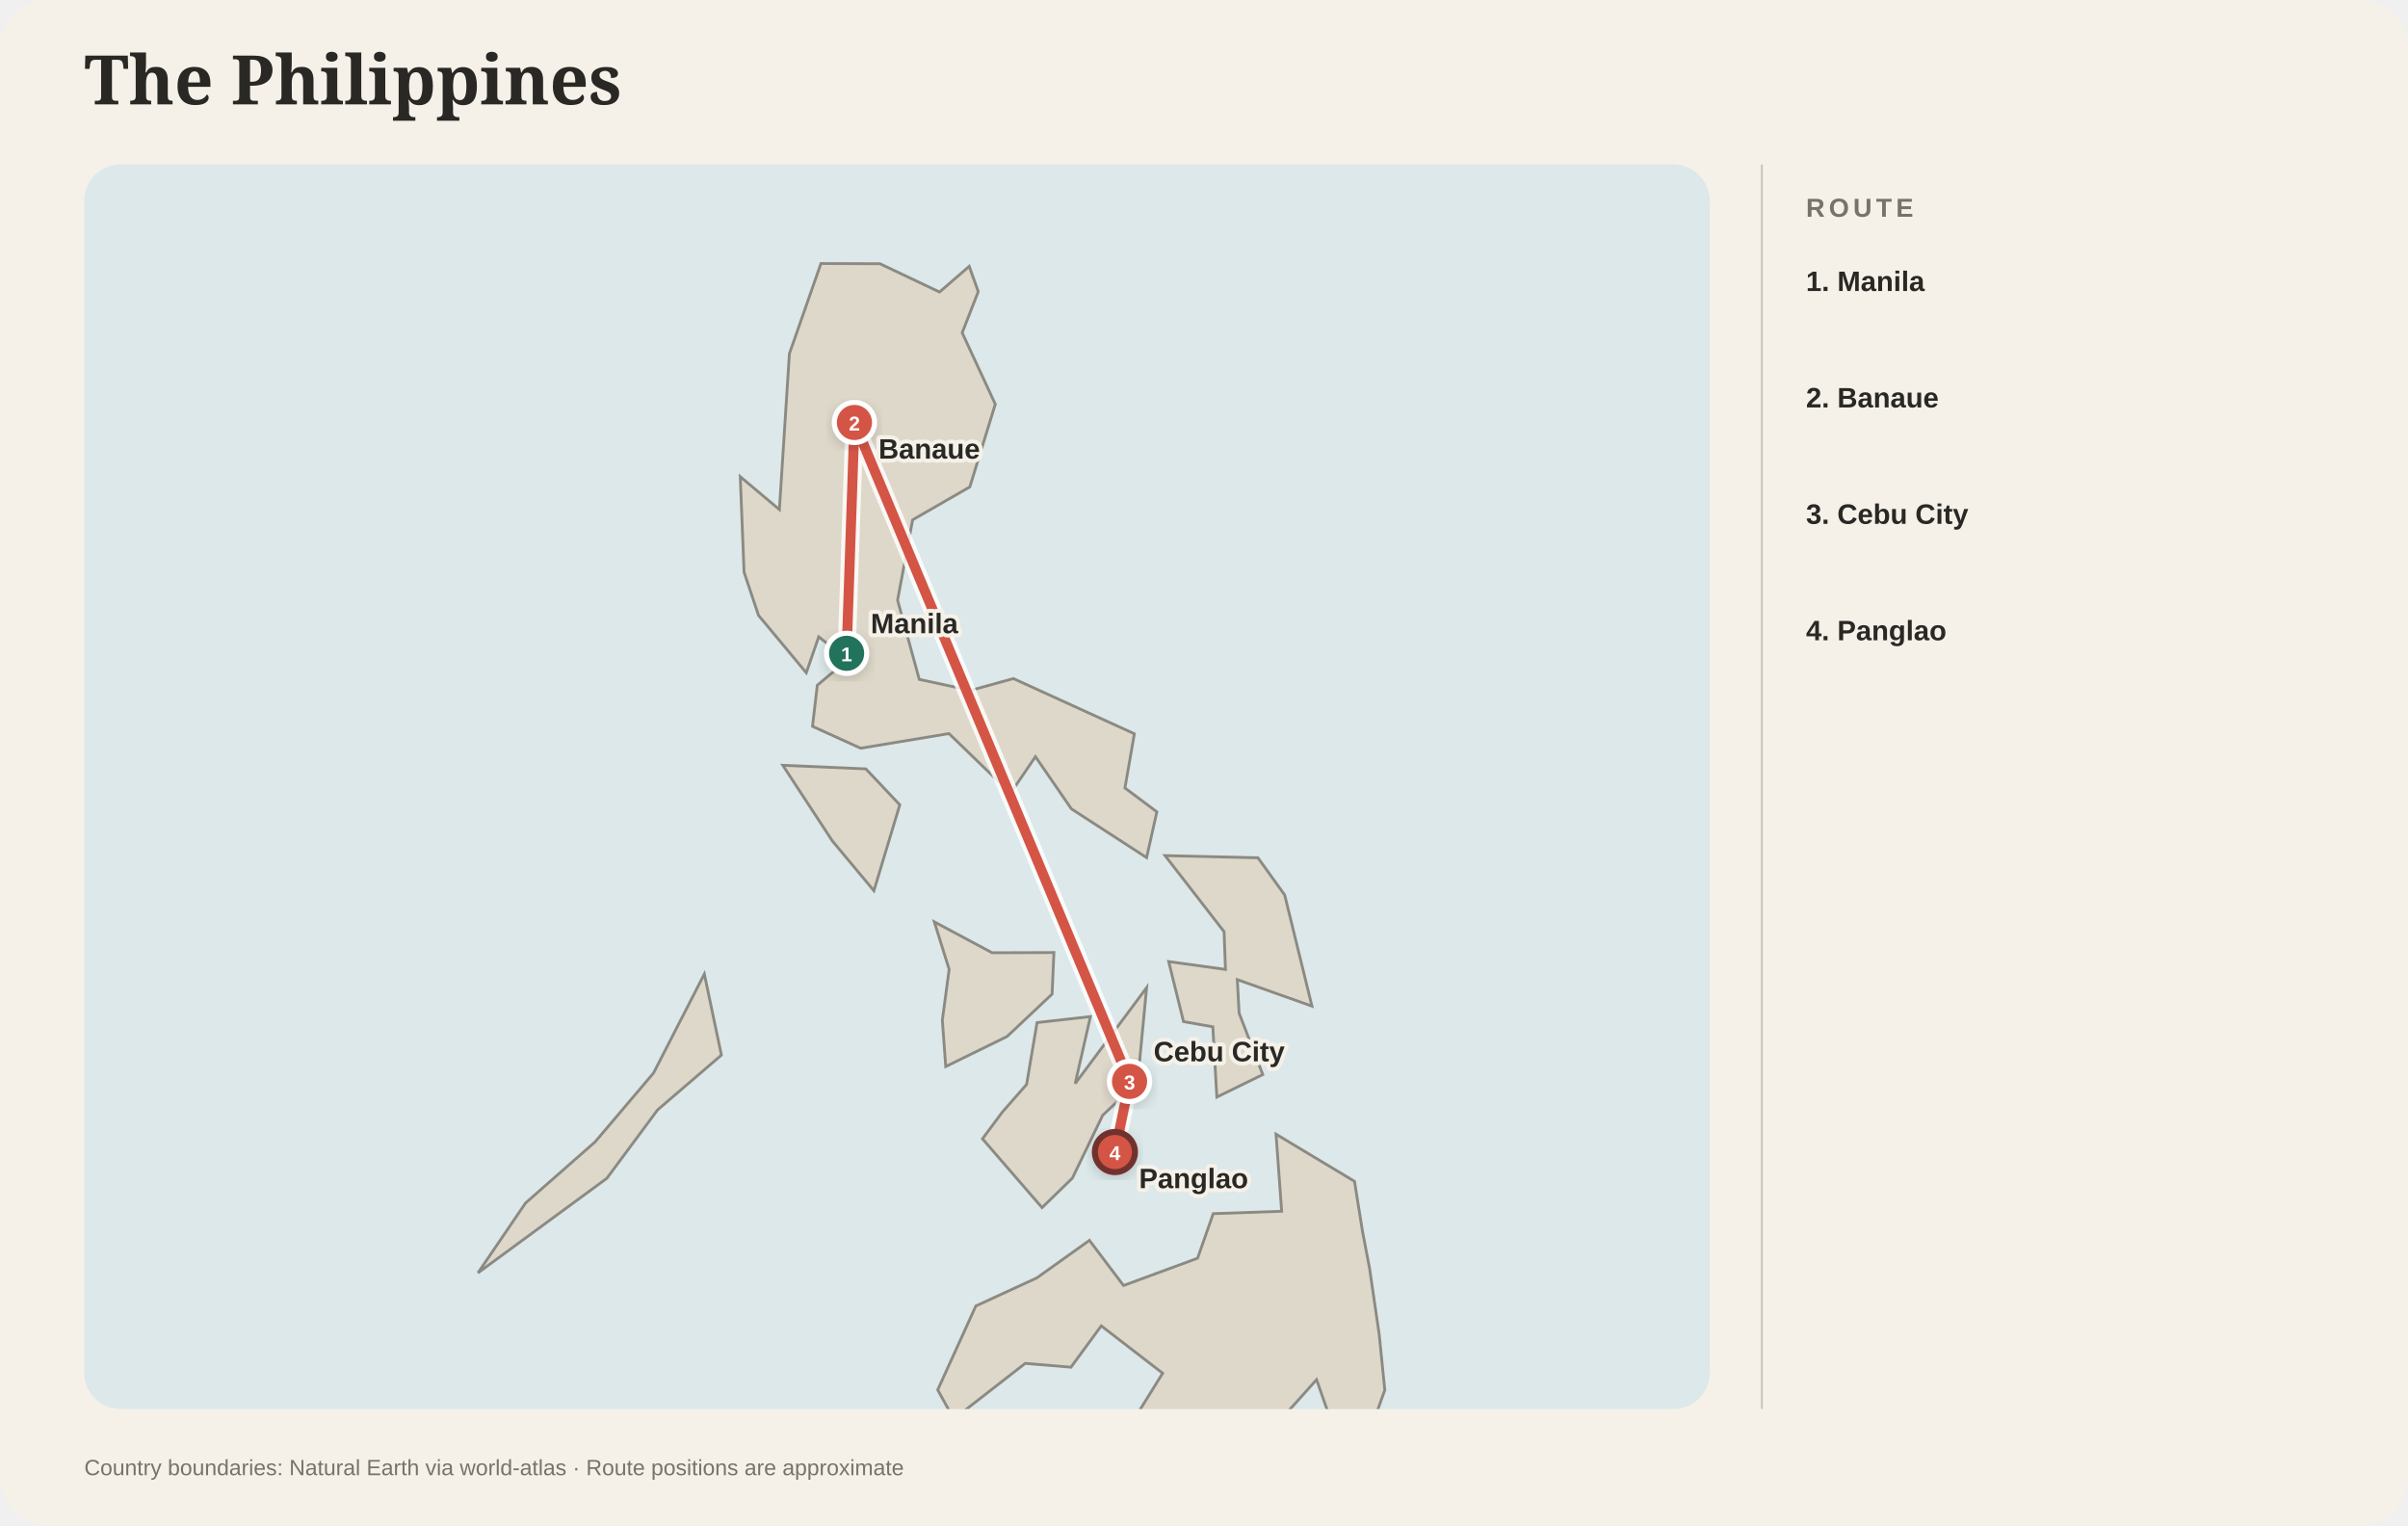
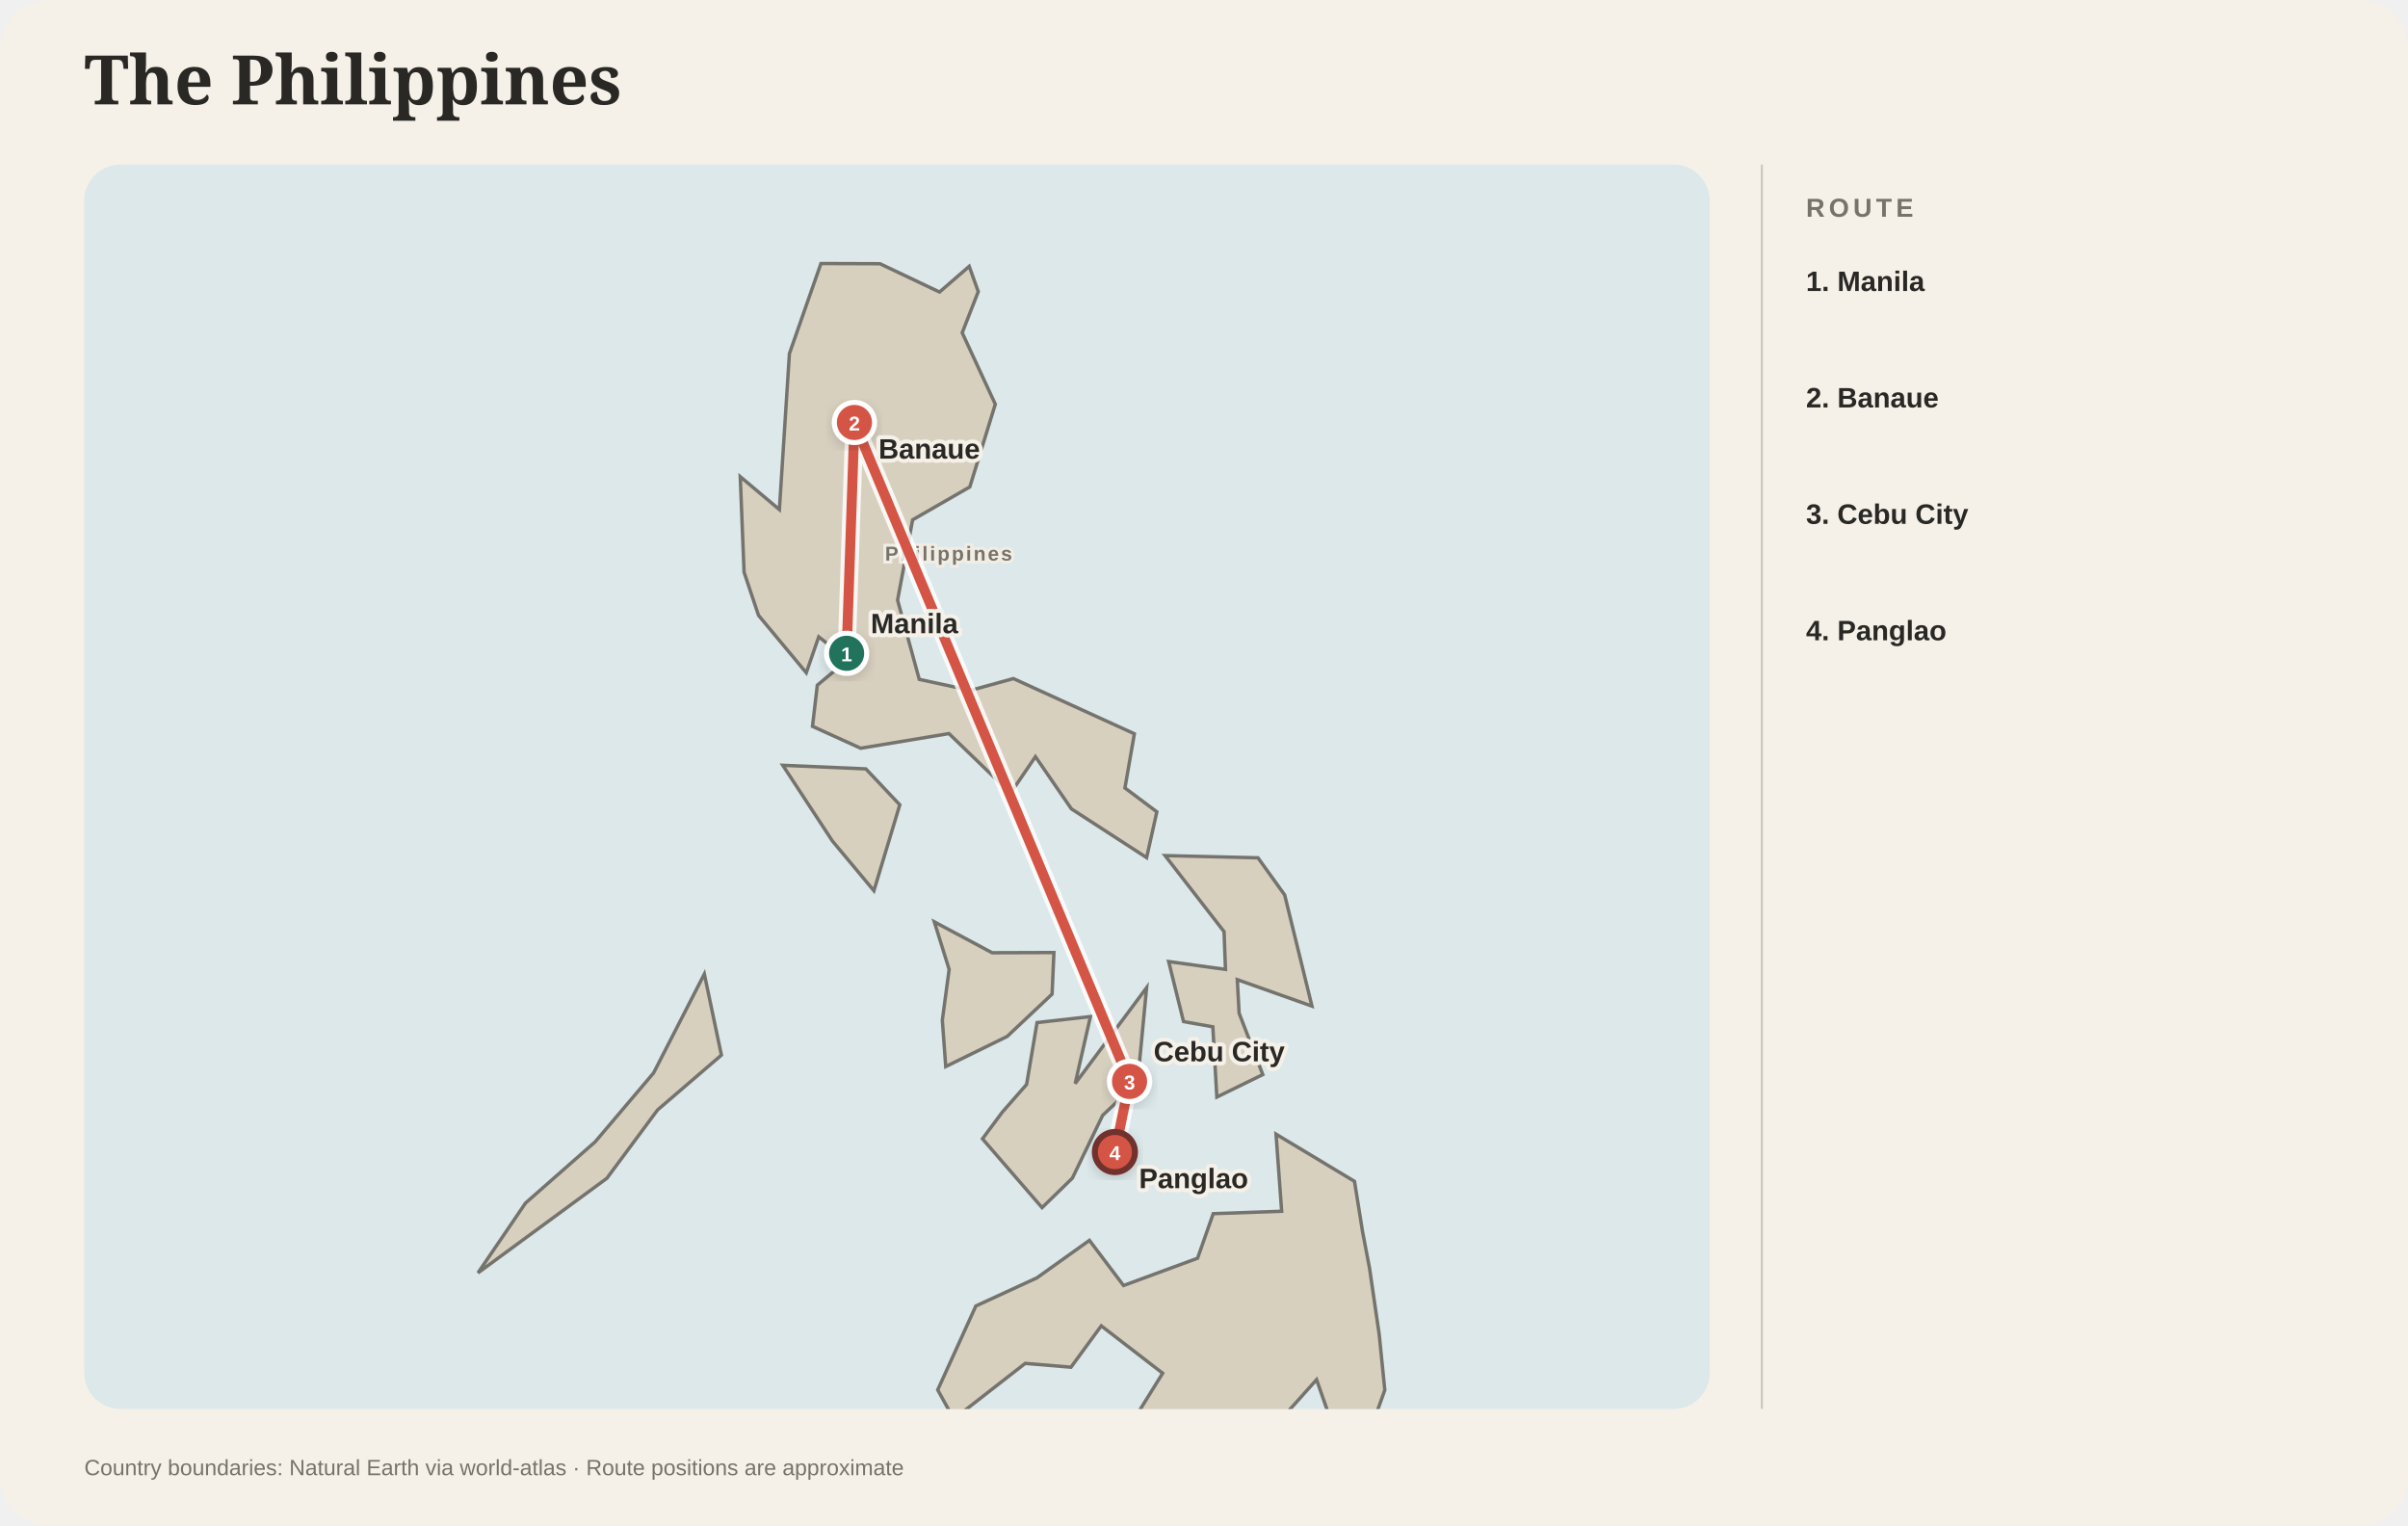
<svg xmlns="http://www.w3.org/2000/svg" viewBox="0 0 1200 760" role="img" aria-labelledby="title desc">
  <defs>
    <filter id="shadow" x="-20%" y="-20%" width="140%" height="140%">
      <feDropShadow dx="0" dy="2" stdDeviation="3" flood-opacity="0.16" />
    </filter>
    <clipPath id="map-clip">
      <rect x="42" y="82" width="810" height="620" rx="18" />
    </clipPath>
  </defs>
  <style>
-     .background{fill:#f5f1e9}.map-frame{fill:#dce8ea}.country{fill:#ded8ca;stroke:#8b8a82;stroke-width:1.4;vector-effect:non-scaling-stroke}.country-label{font:700 11px Arial,sans-serif;fill:#77736b;letter-spacing:1.2px;text-anchor:middle;paint-order:stroke;stroke:#ded8ca;stroke-width:3px}.route-halo{fill:none;stroke:#fff;stroke-width:9;stroke-linecap:round;stroke-linejoin:round;opacity:.82}.route{fill:none;stroke:#d45545;stroke-width:5;stroke-linecap:round;stroke-linejoin:round}.stop circle{fill:#d45545;stroke:#fff;stroke-width:2.5;filter:url(#shadow);transition:stroke-width .15s ease}.stop.start circle{fill:#24735c}.stop.end circle{stroke:#71312d;stroke-width:3}.stop text{font:700 10px Arial,sans-serif;fill:#fff;text-anchor:middle}.place-label{font:600 14px Arial,sans-serif;fill:#292824;paint-order:stroke;stroke:#f5f1e9;stroke-width:4;stroke-linejoin:round}.title{font:700 34px Georgia,serif;fill:#292824}.route-title{font:700 13px Arial,sans-serif;fill:#77736b;letter-spacing:2px}.summary-number{font:700 13px Arial,sans-serif;fill:#d45545}.summary-text{font:600 14px Arial,sans-serif;fill:#292824}.attribution{font:11px Arial,sans-serif;fill:#77736b}.divider{stroke:#cbc5b9;stroke-width:1}.stop-link{cursor:pointer;outline:none}.summary-text,.place-label{transition:fill .15s ease}.summary-stop:hover .summary-text,.summary-stop:focus-visible .summary-text,.summary-stop.is-linked-hover .summary-text,.place-label:hover,.place-label:focus-visible,.place-label.is-linked-hover{fill:#a83d35;text-decoration:underline}.stop:hover circle,.stop:focus-visible circle,.stop.is-linked-hover circle{stroke:#292824;stroke-width:4}.lightbox-map .divider,.lightbox-map .route-title,.lightbox-map .summary-stop{display:none}
+     .background{fill:#f5f1e9}.map-frame{fill:#dce8ea}.country{stroke:#8b8a82;stroke-width:1.4;vector-effect:non-scaling-stroke}.context-country{fill:#eeeae1;stroke:#aaa79f}.route-country{fill:#d8d0bf;stroke:#74736d;stroke-width:1.7}.country-label{font:700 10px Arial,sans-serif;fill:#77736b;letter-spacing:1px;text-anchor:middle;paint-order:stroke;stroke:#f1ede5;stroke-width:3px}.route-halo{fill:none;stroke:#fff;stroke-width:9;stroke-linecap:round;stroke-linejoin:round;opacity:.82}.route{fill:none;stroke:#d45545;stroke-width:5;stroke-linecap:round;stroke-linejoin:round}.stop circle{fill:#d45545;stroke:#fff;stroke-width:2.5;filter:url(#shadow);transition:stroke-width .15s ease}.stop.start circle{fill:#24735c}.stop.end circle{stroke:#71312d;stroke-width:3}.stop text{font:700 10px Arial,sans-serif;fill:#fff;text-anchor:middle}.place-label{font:600 14px Arial,sans-serif;fill:#292824;paint-order:stroke;stroke:#f5f1e9;stroke-width:4;stroke-linejoin:round}.title{font:700 34px Georgia,serif;fill:#292824}.route-title{font:700 13px Arial,sans-serif;fill:#77736b;letter-spacing:2px}.summary-number{font:700 13px Arial,sans-serif;fill:#d45545}.summary-text{font:600 14px Arial,sans-serif;fill:#292824}.attribution{font:11px Arial,sans-serif;fill:#77736b}.divider{stroke:#cbc5b9;stroke-width:1}.stop-link{cursor:pointer;outline:none}.summary-text,.place-label{transition:fill .15s ease}.summary-stop:hover .summary-text,.summary-stop:focus-visible .summary-text,.summary-stop.is-linked-hover .summary-text,.place-label:hover,.place-label:focus-visible,.place-label.is-linked-hover{fill:#a83d35;text-decoration:underline}.stop:hover circle,.stop:focus-visible circle,.stop.is-linked-hover circle{stroke:#292824;stroke-width:4}.lightbox-map .divider,.lightbox-map .route-title,.lightbox-map .summary-stop{display:none}
  </style>
  <rect class="background" width="1200" height="760" rx="24" />
  <text class="title" x="42" y="52">The Philippines</text>
  <rect class="map-frame" x="42" y="82" width="810" height="620" rx="18" />
  <g clip-path="url(#map-clip)">
-     <path class="country" d="M414.8,419.0 L390.1,381.3 L431.5,383.1 L448.4,401.0 L435.5,443.8 L414.8,419.0 Z M499.5,554.1 L511.6,540.3 L516.8,509.5 L543.4,506.5 L535.8,539.9 L571.4,492.1 L566.9,539.3 L549.5,555.7 L534.4,587.0 L519.3,601.7 L489.6,567.4 L499.5,554.1 Z M682.5,631.9 L687.3,664.8 L690.1,692.6 L673.8,738.0 L656.1,687.4 L633.5,712.6 L648.9,749.1 L635.2,772.4 L578.4,743.6 L564.8,707.7 L579.4,684.2 L548.8,660.6 L533.7,681.2 L510.9,679.3 L475.3,707.0 L467.3,692.5 L486.3,650.7 L516.7,636.7 L542.9,618.0 L559.9,640.5 L596.8,626.9 L604.6,604.7 L638.7,603.5 L635.9,565.1 L675.0,588.6 L679.0,613.6 L682.5,631.9 Z M302.4,587.1 L238.2,634.2 L261.9,599.4 L296.6,568.9 L325.7,534.6 L351.0,485.3 L359.5,525.7 L327.7,553.0 L302.4,587.1 Z M487.5,145.3 L479.5,165.8 L496.0,201.4 L483.3,242.6 L454.8,259.0 L447.3,299.0 L458.1,338.5 L483.6,344.0 L505.0,338.1 L565.3,365.6 L560.6,392.6 L576.5,404.5 L571.4,427.3 L533.9,403.0 L516.0,377.0 L503.6,395.2 L472.9,365.5 L428.9,372.8 L404.9,361.9 L407.3,341.4 L422.5,328.7 L408.0,317.3 L401.8,335.2 L378.0,306.6 L370.8,285.1 L368.9,237.5 L388.4,253.9 L393.4,176.2 L409.1,131.3 L438.5,131.4 L468.2,145.5 L483.0,132.7 L487.5,145.3 Z M473.0,483.0 L465.6,459.3 L494.4,474.7 L525.2,474.6 L524.3,495.3 L501.9,516.4 L471.3,531.4 L469.6,508.3 L473.0,483.0 Z M640.2,445.9 L653.8,501.3 L616.6,488.1 L617.5,504.8 L629.3,535.4 L606.4,546.6 L604.4,511.6 L589.8,509.0 L582.4,479.1 L610.7,483.0 L610.0,464.2 L580.6,426.3 L626.9,427.4 L640.2,445.9 Z" />
+     <path class="country route-country" d="M414.8,419.0 L390.1,381.3 L431.5,383.1 L448.4,401.0 L435.5,443.8 L414.8,419.0 Z M499.5,554.1 L511.6,540.3 L516.8,509.5 L543.4,506.5 L535.8,539.9 L571.4,492.1 L566.9,539.3 L549.5,555.7 L534.4,587.0 L519.3,601.7 L489.6,567.4 L499.5,554.1 Z M682.5,631.9 L687.3,664.8 L690.1,692.6 L673.8,738.0 L656.1,687.4 L633.5,712.6 L648.9,749.1 L635.2,772.4 L578.4,743.6 L564.8,707.7 L579.4,684.2 L548.8,660.6 L533.7,681.2 L510.9,679.3 L475.3,707.0 L467.3,692.5 L486.3,650.7 L516.7,636.7 L542.9,618.0 L559.9,640.5 L596.8,626.9 L604.6,604.7 L638.7,603.5 L635.9,565.1 L675.0,588.6 L679.0,613.6 L682.5,631.9 Z M302.4,587.1 L238.2,634.2 L261.9,599.4 L296.6,568.9 L325.7,534.6 L351.0,485.3 L359.5,525.7 L327.7,553.0 L302.4,587.1 Z M487.5,145.3 L479.5,165.8 L496.0,201.4 L483.3,242.6 L454.8,259.0 L447.3,299.0 L458.1,338.5 L483.6,344.0 L505.0,338.1 L565.3,365.6 L560.6,392.6 L576.5,404.5 L571.4,427.3 L533.9,403.0 L516.0,377.0 L503.6,395.2 L472.9,365.5 L428.9,372.8 L404.9,361.9 L407.3,341.4 L422.5,328.7 L408.0,317.3 L401.8,335.2 L378.0,306.6 L370.8,285.1 L368.9,237.5 L388.4,253.9 L393.4,176.2 L409.1,131.3 L438.5,131.4 L468.2,145.5 L483.0,132.7 L487.5,145.3 Z M473.0,483.0 L465.6,459.3 L494.4,474.7 L525.2,474.6 L524.3,495.3 L501.9,516.4 L471.3,531.4 L469.6,508.3 L473.0,483.0 Z M640.2,445.9 L653.8,501.3 L616.6,488.1 L617.5,504.8 L629.3,535.4 L606.4,546.6 L604.4,511.6 L589.8,509.0 L582.4,479.1 L610.7,483.0 L610.0,464.2 L580.6,426.3 L626.9,427.4 L640.2,445.9 Z" />
+     <text class="country-label" x="472.7" y="279.3">Philippines</text>
    <path class="route-halo" d="M421.9,325.5 L425.8,210.5 L562.9,538.8 L555.6,574.0" />
    <path class="route" d="M421.9,325.5 L425.8,210.5 L562.9,538.8 L555.6,574.0" />
    <g class="stop stop-link start" data-section="0" data-stop-name="Manila" transform="translate(421.9 325.5)">
      <circle r="10" />
      <text x="0" y="4">1</text>
    </g>
    <g class="stop stop-link" data-section="2" data-stop-name="Banaue" transform="translate(425.8 210.5)">
      <circle r="10" />
      <text x="0" y="4">2</text>
    </g>
    <g class="stop stop-link" data-section="4" data-stop-name="Cebu City" transform="translate(562.9 538.8)">
      <circle r="10" />
      <text x="0" y="4">3</text>
    </g>
    <g class="stop stop-link end" data-section="6" data-stop-name="Panglao" transform="translate(555.6 574.0)">
      <circle r="10" />
      <text x="0" y="4">4</text>
    </g>
    <text class="place-label stop-link" data-section="0" data-stop-name="Manila" x="433.9" y="315.5" text-anchor="start">Manila</text>
    <text class="place-label stop-link" data-section="2" data-stop-name="Banaue" x="437.8" y="228.5" text-anchor="start">Banaue</text>
    <text class="place-label stop-link" data-section="4" data-stop-name="Cebu City" x="574.9" y="528.8" text-anchor="start">Cebu City</text>
    <text class="place-label stop-link" data-section="6" data-stop-name="Panglao" x="567.6" y="592.0" text-anchor="start">Panglao</text>
  </g>
  <line class="divider" x1="878" y1="82" x2="878" y2="702" />
  <text class="route-title" x="900" y="108">ROUTE</text>
  <g class="summary-stop stop-link" data-section="0" data-stop-name="1. Manila" transform="translate(900 145.0)">
    <text class="summary-text" x="0" y="0">
      <tspan x="0" dy="0">1. Manila</tspan>
    </text>
  </g>
  <g class="summary-stop stop-link" data-section="2" data-stop-name="2. Banaue" transform="translate(900 203.0)">
    <text class="summary-text" x="0" y="0">
      <tspan x="0" dy="0">2. Banaue</tspan>
    </text>
  </g>
  <g class="summary-stop stop-link" data-section="4" data-stop-name="3. Cebu City" transform="translate(900 261.0)">
    <text class="summary-text" x="0" y="0">
      <tspan x="0" dy="0">3. Cebu City</tspan>
    </text>
  </g>
  <g class="summary-stop stop-link" data-section="6" data-stop-name="4. Panglao" transform="translate(900 319.0)">
    <text class="summary-text" x="0" y="0">
      <tspan x="0" dy="0">4. Panglao</tspan>
    </text>
  </g>
  <text class="attribution" x="42" y="735">Country boundaries: Natural Earth via world-atlas · Route positions are approximate</text>
</svg>
